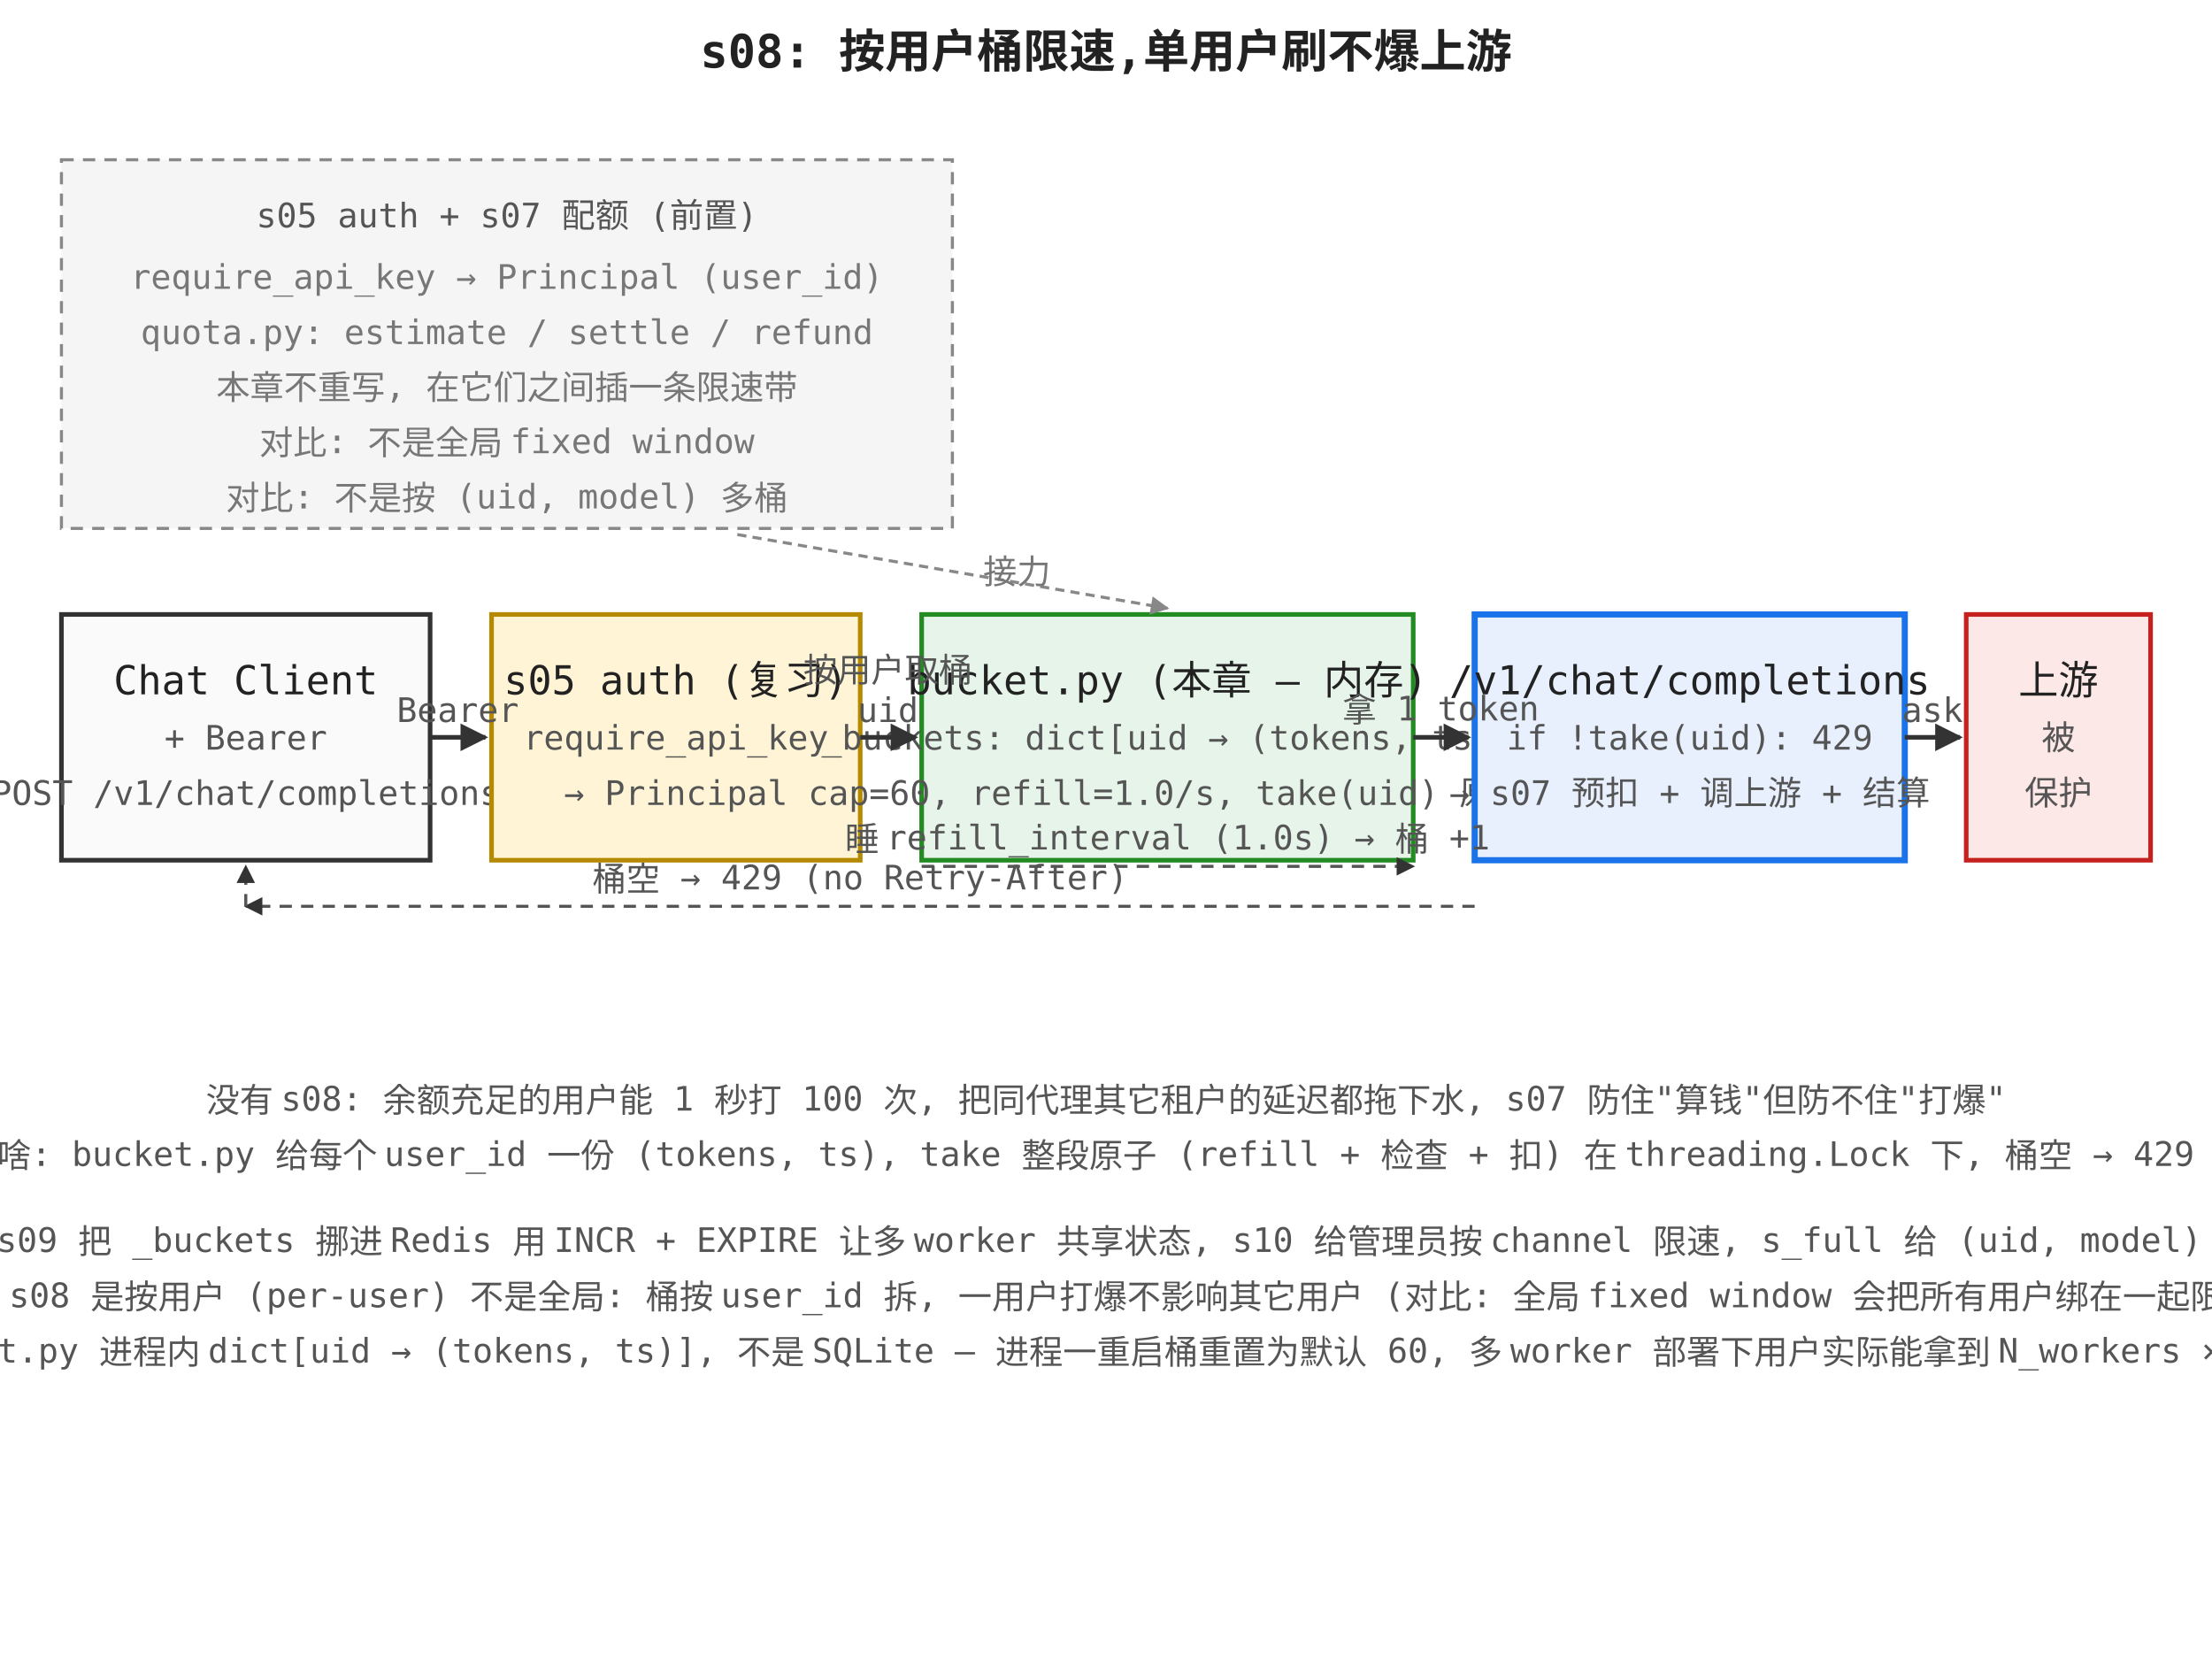
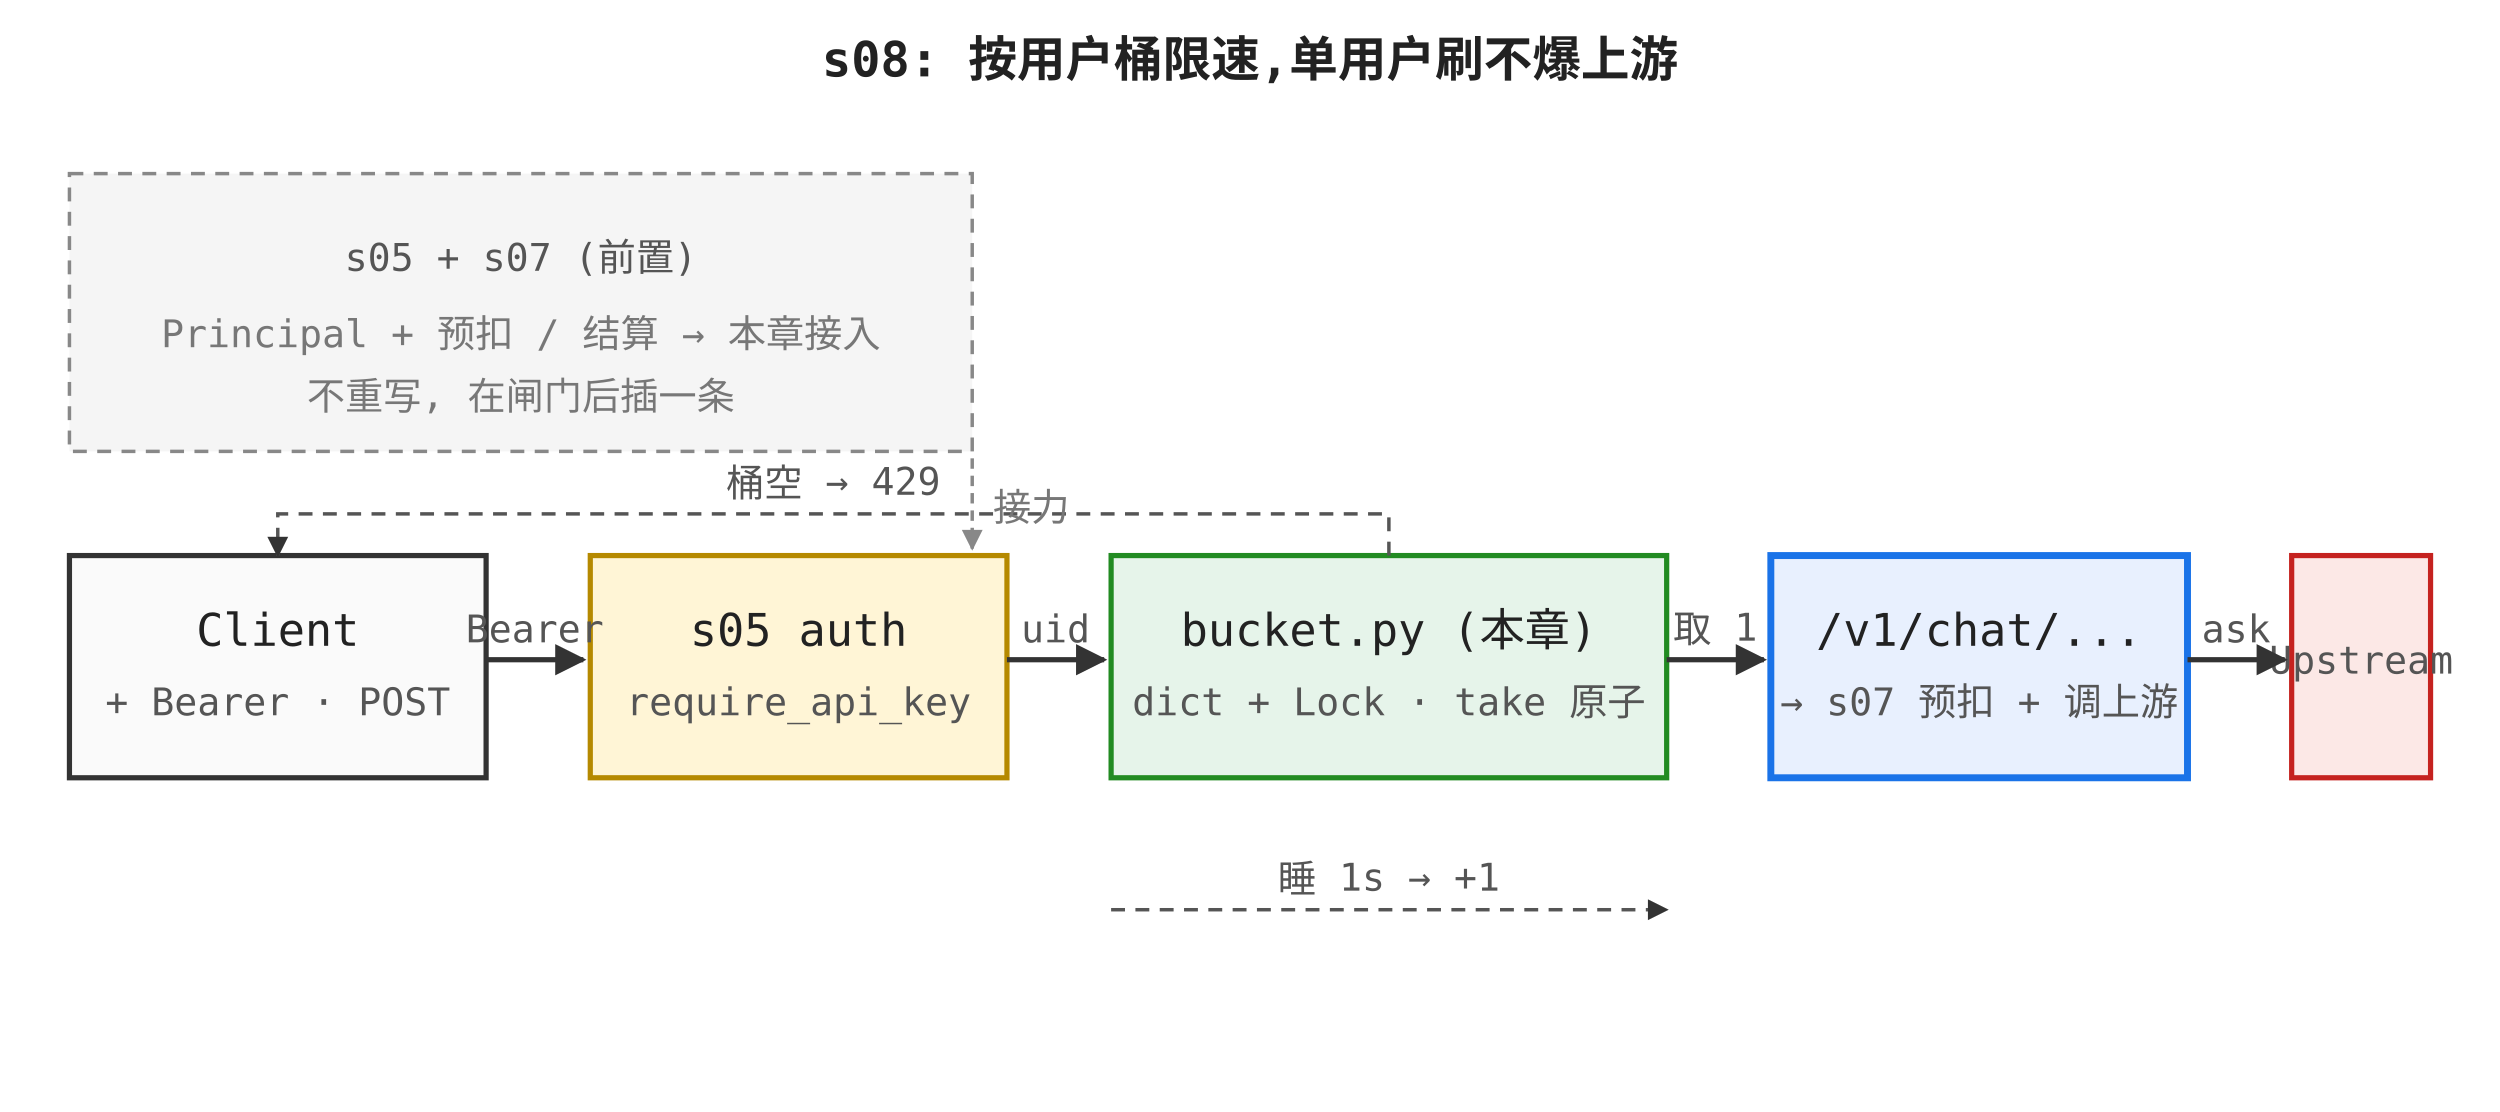
- <svg xmlns="http://www.w3.org/2000/svg" viewBox="0 0 720 540" font-family="monospace">
+ <svg xmlns="http://www.w3.org/2000/svg" viewBox="0 0 720 320" font-family="monospace">
  <style>
    .client     { fill: #fafafa; stroke: #333;    stroke-width: 1.5; }
    .gateway    { fill: #e8f0fe; stroke: #1a73e8; stroke-width: 2;   }
    .middleware { fill: #fff5d6; stroke: #b58900; stroke-width: 1.5; }
    .storage    { fill: #e6f4ea; stroke: #228b22; stroke-width: 1.5; }
    .upstream   { fill: #fce8e6; stroke: #c5221f; stroke-width: 1.5; }
    .reference  { fill: #f5f5f5; stroke: #888;    stroke-width: 1; stroke-dasharray: 4 3; }
-     .title      { font-size: 15px; font-weight: bold; fill: #222; }
+     .title      { font-size: 14px; font-weight: bold; fill: #222; }
    .label      { font-size: 13px; fill: #222; }
    .small      { font-size: 11px; fill: #555; }
    .refsmall   { font-size: 11px; fill: #777; }
    .arrow      { stroke: #333; stroke-width: 1.5; fill: none; marker-end: url(#arrow); }
    .arrowR     { stroke: #555; stroke-width: 1;   fill: none; marker-end: url(#arrow); stroke-dasharray: 4 3; }
    .arrowRef   { stroke: #888; stroke-width: 1;   fill: none; marker-end: url(#arrowRef); stroke-dasharray: 3 2; }
  </style>
  <defs>
    <marker id="arrow" viewBox="0 0 10 10" refX="9" refY="5" markerWidth="6" markerHeight="6" orient="auto">
      <path d="M0,0 L10,5 L0,10 z" fill="#333" />
    </marker>
    <marker id="arrowRef" viewBox="0 0 10 10" refX="9" refY="5" markerWidth="6" markerHeight="6" orient="auto">
      <path d="M0,0 L10,5 L0,10 z" fill="#888" />
    </marker>
  </defs>
  <text x="360" y="22" text-anchor="middle" class="title">s08: 按用户桶限速,单用户刷不爆上游</text>
-   <rect class="reference" x="20" y="52" width="290" height="120" />
-   <text x="165" y="74" text-anchor="middle" class="small" fill="#555">s05 auth + s07 配额 (前置)</text>
-   <text x="165" y="94" text-anchor="middle" class="refsmall">require_api_key → Principal (user_id)</text>
-   <text x="165" y="112" text-anchor="middle" class="refsmall">quota.py: estimate / settle / refund</text>
-   <text x="165" y="130" text-anchor="middle" class="refsmall">本章不重写, 在它们之间插一条限速带</text>
-   <text x="165" y="148" text-anchor="middle" class="refsmall">对比: 不是全局 fixed window</text>
-   <text x="165" y="166" text-anchor="middle" class="refsmall">对比: 不是按 (uid, model) 多桶</text>
-   <rect class="client" x="20" y="200" width="120" height="80" />
-   <text x="80" y="226" text-anchor="middle" class="label">Chat Client</text>
-   <text x="80" y="244" text-anchor="middle" class="small">+ Bearer</text>
-   <text x="80" y="262" text-anchor="middle" class="small">POST /v1/chat/completions</text>
-   <rect class="middleware" x="160" y="200" width="120" height="80" />
-   <text x="220" y="226" text-anchor="middle" class="label">s05 auth (复习)</text>
-   <text x="220" y="244" text-anchor="middle" class="small">require_api_key</text>
-   <text x="220" y="262" text-anchor="middle" class="small">→ Principal</text>
-   <rect class="storage" x="300" y="200" width="160" height="80" />
-   <text x="380" y="226" text-anchor="middle" class="label">bucket.py (本章 — 内存)</text>
-   <text x="380" y="244" text-anchor="middle" class="small">_buckets: dict[uid → (tokens, ts)]</text>
-   <text x="380" y="262" text-anchor="middle" class="small">cap=60, refill=1.0/s, take(uid) 原子</text>
-   <rect class="gateway" x="480" y="200" width="140" height="80" />
-   <text x="550" y="226" text-anchor="middle" class="label">/v1/chat/completions</text>
-   <text x="550" y="244" text-anchor="middle" class="small">if !take(uid): 429</text>
-   <text x="550" y="262" text-anchor="middle" class="small">→ s07 预扣 + 调上游 + 结算</text>
-   <rect class="upstream" x="640" y="200" width="60" height="80" />
-   <text x="670" y="226" text-anchor="middle" class="label">上游</text>
-   <text x="670" y="244" text-anchor="middle" class="small">被</text>
-   <text x="670" y="262" text-anchor="middle" class="small">保护</text>
-   <line class="arrow" x1="140" y1="240" x2="158" y2="240" />
-   <text x="149" y="235" text-anchor="middle" class="small">Bearer</text>
-   <line class="arrow" x1="280" y1="240" x2="298" y2="240" />
-   <text x="289" y="235" text-anchor="middle" class="small">uid</text>
-   <text x="289" y="222" text-anchor="middle" class="small">按用户取桶</text>
-   <line class="arrow" x1="460" y1="240" x2="478" y2="240" />
-   <text x="469" y="235" text-anchor="middle" class="small">拿 1 token</text>
-   <line class="arrow" x1="620" y1="240" x2="638" y2="240" />
-   <text x="629" y="235" text-anchor="middle" class="small">ask</text>
-   <line class="arrowR" x1="480" y1="295" x2="80" y2="295" stroke="#b58900" />
-   <line class="arrowR" x1="80" y1="295" x2="80" y2="282" stroke="#b58900" />
-   <text x="280" y="290" text-anchor="middle" class="small" fill="#b58900">桶空 → 429 (no Retry-After)</text>
-   <line class="arrowR" x1="300" y1="282" x2="460" y2="282" />
-   <text x="380" y="277" text-anchor="middle" class="small" fill="#228b22">睡 refill_interval (1.0s) → 桶 +1</text>
-   <line class="arrowRef" x1="240" y1="174" x2="380" y2="198" />
-   <text x="320" y="190" text-anchor="start" class="refsmall">接力</text>
-   <text x="360" y="362" text-anchor="middle" class="small">没有 s08: 余额充足的用户能 1 秒打 100 次, 把同代理其它租户的延迟都拖下水, s07 防住"算钱"但防不住"打爆"</text>
-   <text x="360" y="380" text-anchor="middle" class="small">本章做了啥: bucket.py 给每个 user_id 一份 (tokens, ts), take 整段原子 (refill + 检查 + 扣) 在 threading.Lock 下, 桶空 → 429 不打上游</text>
-   <text x="360" y="408" text-anchor="middle" class="small">后续接力: s09 把 _buckets 挪进 Redis 用 INCR + EXPIRE 让多 worker 共享状态, s10 给管理员按 channel 限速, s_full 给 (uid, model) 做细粒度桶</text>
-   <text x="360" y="426" text-anchor="middle" class="small">注意 s08 是按用户 (per-user) 不是全局: 桶按 user_id 拆, 一用户打爆不影响其它用户 (对比: 全局 fixed window 会把所有用户绑在一起限速)</text>
-   <text x="360" y="444" text-anchor="middle" class="small">桶状态走的是 bucket.py 进程内 dict[uid → (tokens, ts)], 不是 SQLite — 进程一重启桶重置为默认 60, 多 worker 部署下用户实际能拿到 N_workers × capacity 的突发</text>
+   <rect class="reference" x="20" y="50" width="260" height="80" />
+   <text x="150" y="78" text-anchor="middle" class="small" fill="#555">s05 + s07 (前置)</text>
+   <text x="150" y="100" text-anchor="middle" class="refsmall">Principal + 预扣 / 结算 → 本章接入</text>
+   <text x="150" y="118" text-anchor="middle" class="refsmall">不重写, 在闸门后插一条</text>
+   <rect class="client" x="20" y="160" width="120" height="64" />
+   <text x="80" y="186" text-anchor="middle" class="label">Client</text>
+   <text x="80" y="206" text-anchor="middle" class="small">+ Bearer · POST</text>
+   <rect class="middleware" x="170" y="160" width="120" height="64" />
+   <text x="230" y="186" text-anchor="middle" class="label">s05 auth</text>
+   <text x="230" y="206" text-anchor="middle" class="small">require_api_key</text>
+   <rect class="storage" x="320" y="160" width="160" height="64" />
+   <text x="400" y="186" text-anchor="middle" class="label">bucket.py (本章)</text>
+   <text x="400" y="206" text-anchor="middle" class="small">dict + Lock · take 原子</text>
+   <rect class="gateway" x="510" y="160" width="120" height="64" />
+   <text x="570" y="186" text-anchor="middle" class="label">/v1/chat/...</text>
+   <text x="570" y="206" text-anchor="middle" class="small">→ s07 预扣 + 调上游</text>
+   <rect class="upstream" x="660" y="160" width="40" height="64" />
+   <text x="680" y="194" text-anchor="middle" class="small">Upstream</text>
+   <line class="arrow" x1="140" y1="190" x2="168" y2="190" />
+   <text x="154" y="185" text-anchor="middle" class="small">Bearer</text>
+   <line class="arrow" x1="290" y1="190" x2="318" y2="190" />
+   <text x="304" y="185" text-anchor="middle" class="small">uid</text>
+   <line class="arrow" x1="480" y1="190" x2="508" y2="190" />
+   <text x="494" y="185" text-anchor="middle" class="small">取 1</text>
+   <line class="arrow" x1="630" y1="190" x2="658" y2="190" />
+   <text x="644" y="185" text-anchor="middle" class="small">ask</text>
+   <polyline class="arrowR" points="400,160 400,148 80,148 80,160" stroke="#b58900" />
+   <text x="240" y="143" text-anchor="middle" class="small" fill="#b58900">桶空 → 429</text>
+   <line class="arrowR" x1="320" y1="262" x2="480" y2="262" />
+   <text x="400" y="257" text-anchor="middle" class="small" fill="#228b22">睡 1s → +1</text>
+   <line class="arrowRef" x1="280" y1="132" x2="280" y2="158" />
+   <text x="286" y="150" text-anchor="start" class="refsmall">接力</text>
</svg>
